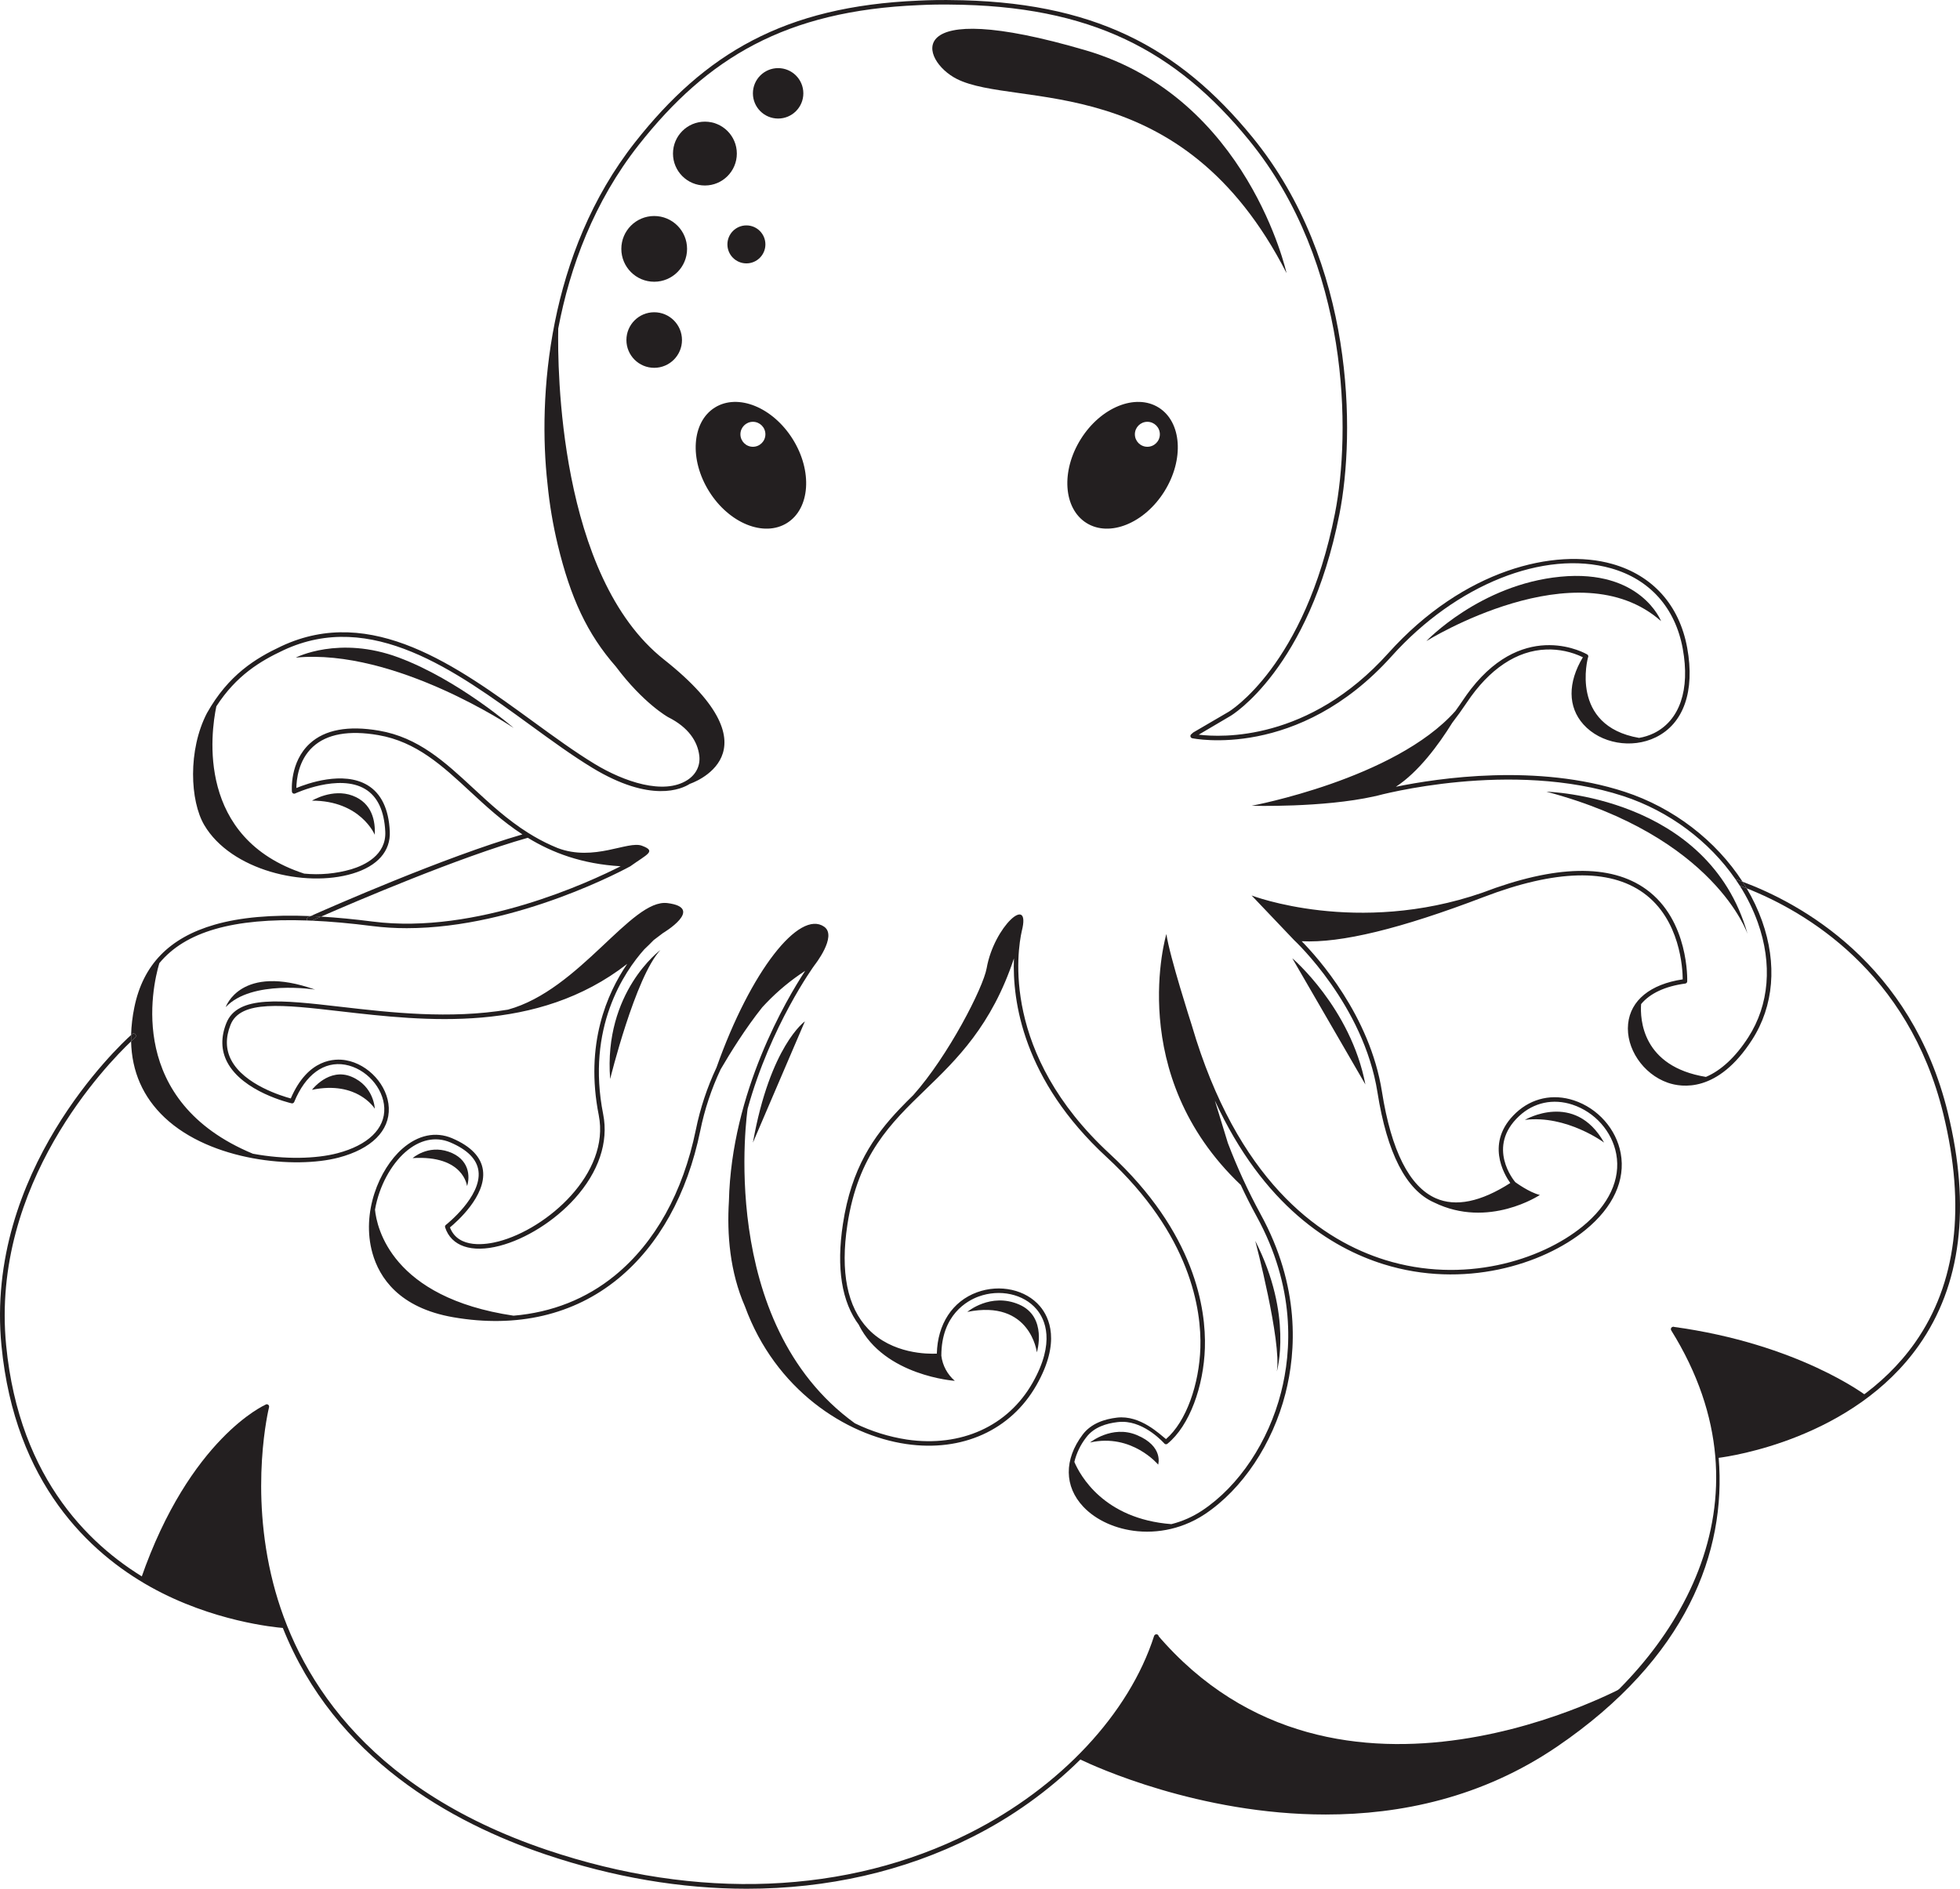
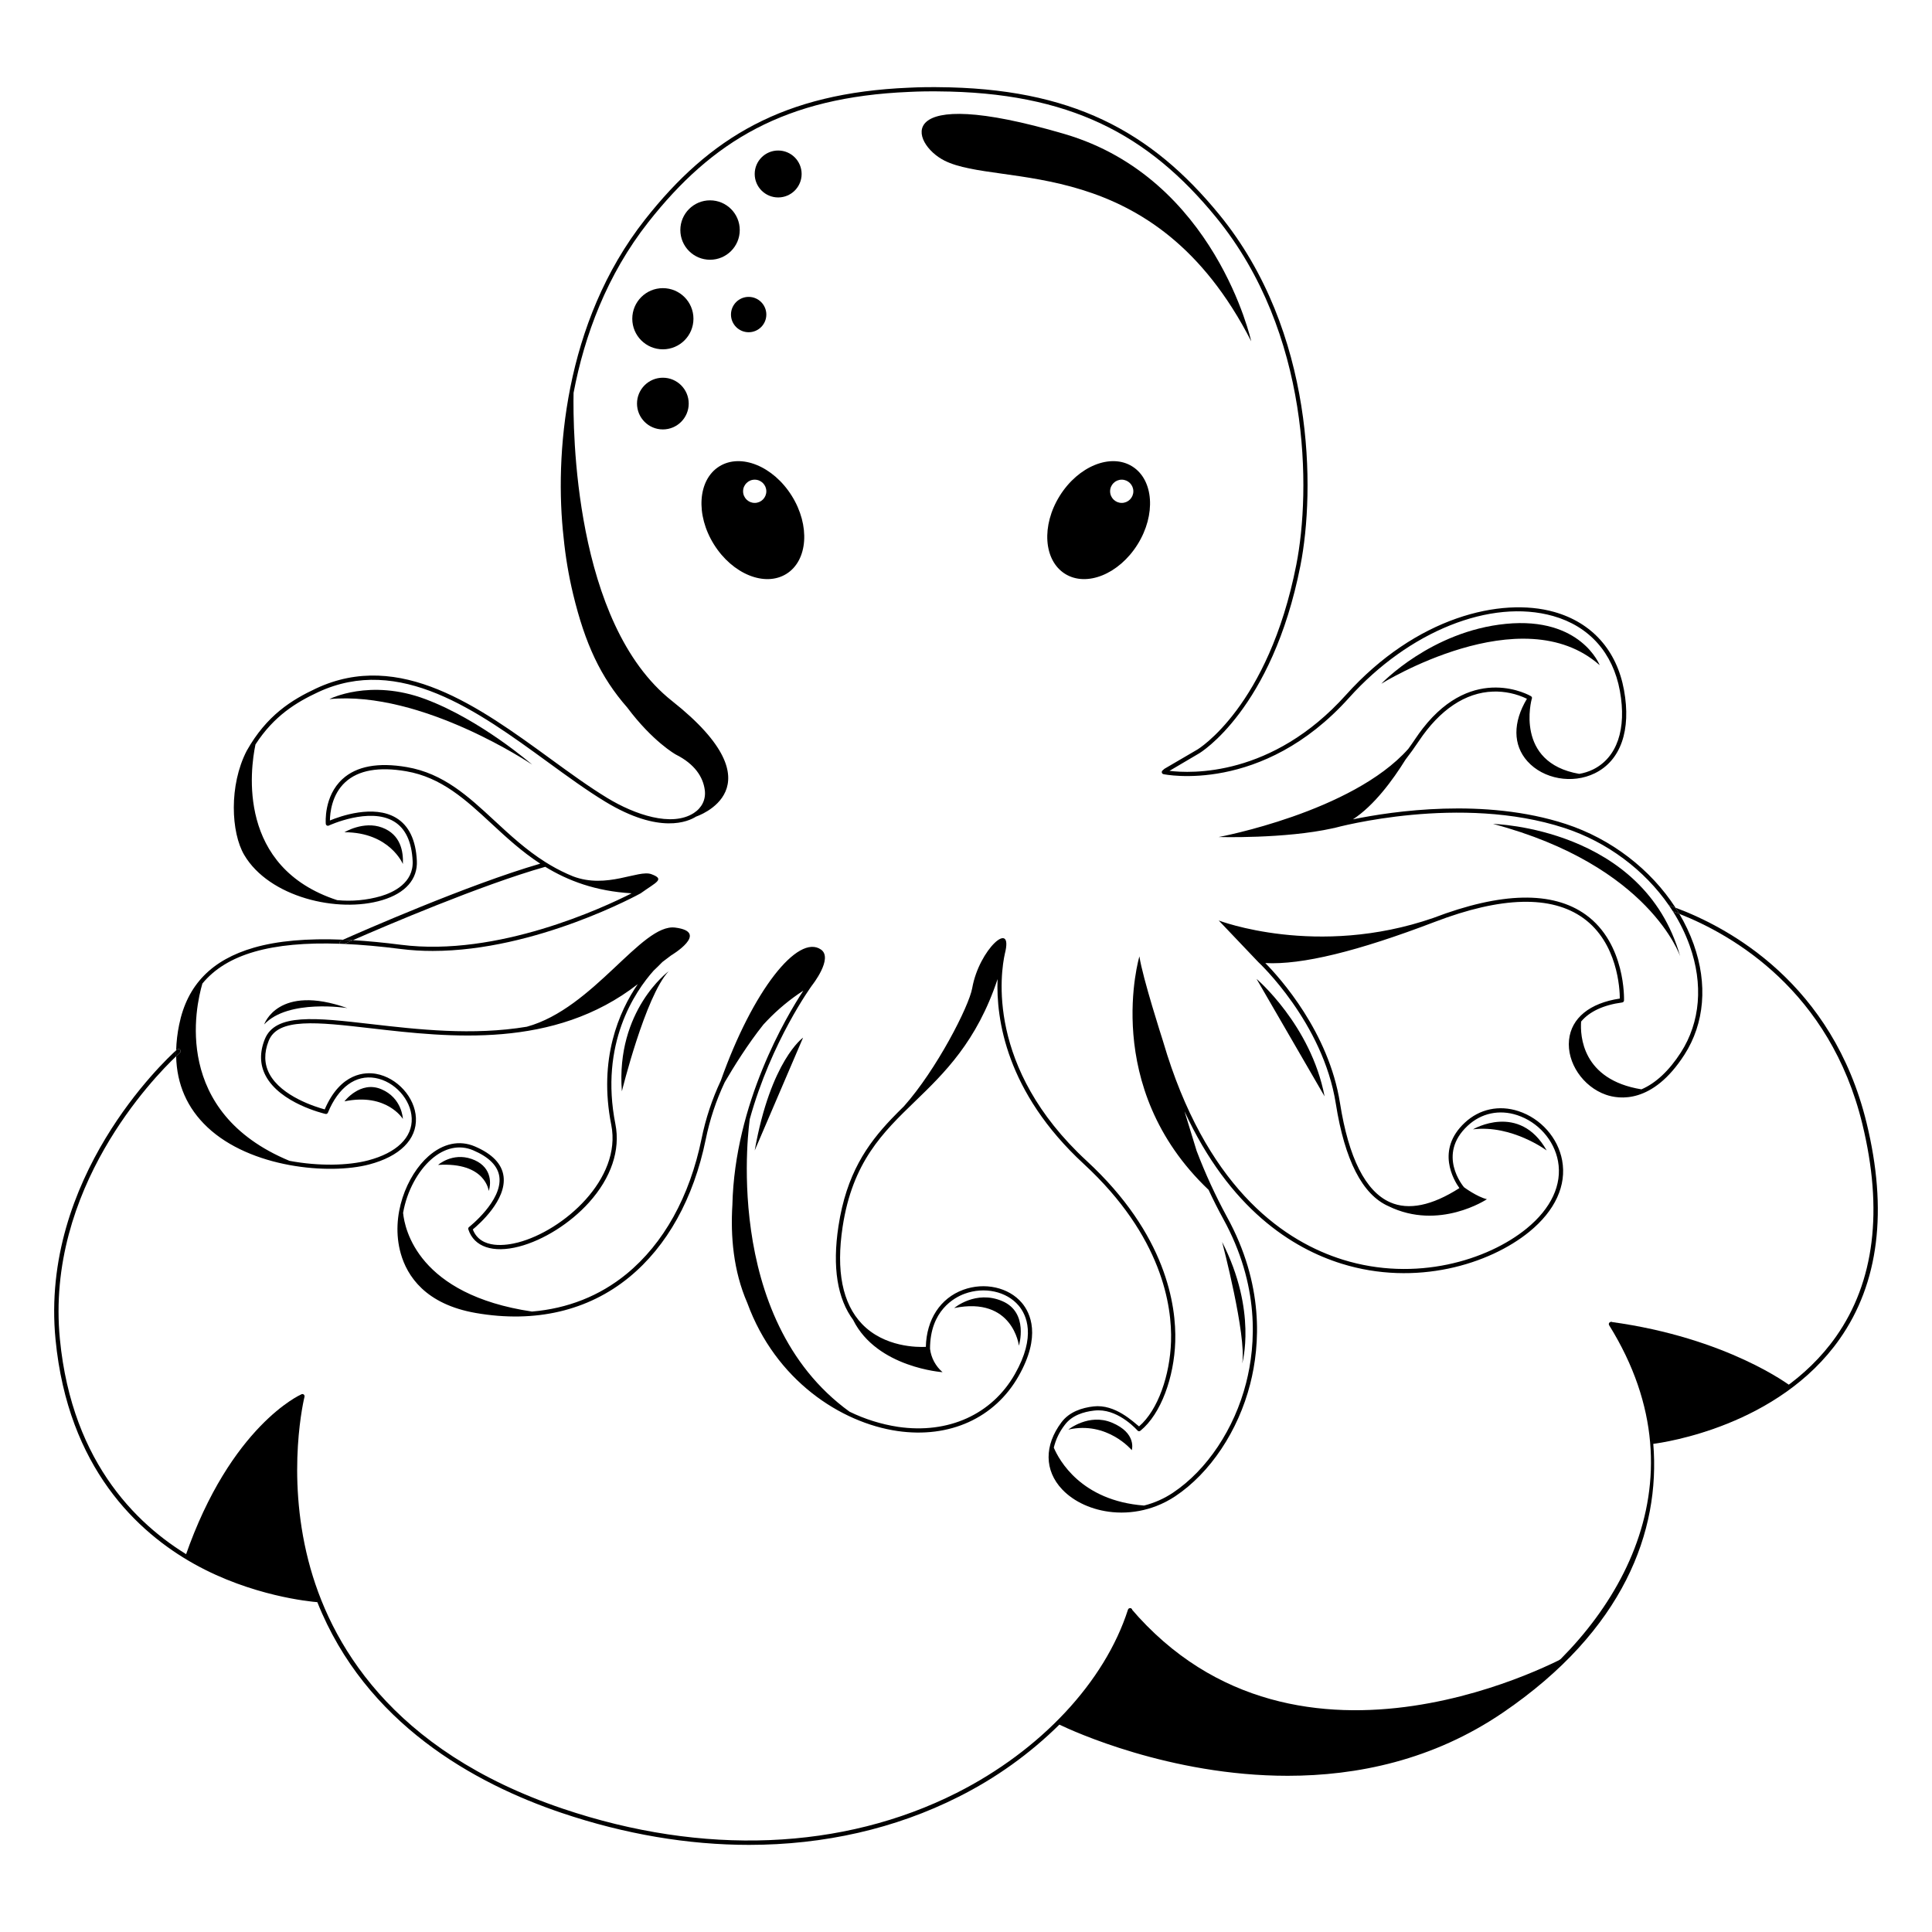
- <svg xmlns="http://www.w3.org/2000/svg" width="1801" height="1735.931" viewBox="0 0 1801 1735.931">
+ <svg xmlns="http://www.w3.org/2000/svg" width="1801" height="1801" viewBox="0 0 1801 1801">
  <defs>
    <style>
      .a {
-         fill: #231f20;
+         fill: #000;
      }
    </style>
  </defs>
-   <path class="a" d="M129.561,1483.437s66.084,40.741,130.014,42.959c0,0-35.411-107.794-15.884-202.669C243.691,1323.727,174.353,1354.287,129.561,1483.437Z" transform="translate(0 -32.535)" />
-   <line class="a" x1="1683.508" y1="1302.912" x2="1586.12" y2="1336.663" />
-   <path class="a" d="M1496.121,1580.919s-266.42,149.4-432.929-46.213c0,0-8.638,42.848-54.214,94.021-8.215,12.743-18.292,12.676-13.494,19.19,5.5,7.463,21.545,7.941,31.884,14.126,51.7,24.44,167.943,40.857,231.988,34.664C1403.2,1685.1,1496.121,1580.919,1496.121,1580.919Z" transform="translate(0 -32.535)" />
-   <path class="a" d="M1537.484,1251.98s36.591,65.791,40.7,118.632c0,0,71.214-3.335,136.711-55.286C1714.893,1315.326,1652.759,1267.676,1537.484,1251.98Z" transform="translate(0 -32.535)" />
-   <path class="a" d="M1310.617,621.76s138.714-86.478,215.709-18.33c0,0-18.492-48.013-92.484-40.849S1310.617,621.76,1310.617,621.76Z" transform="translate(0 -32.535)" />
-   <path class="a" d="M728.422,436.146c-18.321-29.3-50.372-42.294-71.588-29.027s-23.563,47.773-5.241,77.071,50.372,42.294,71.588,29.027S746.743,465.444,728.422,436.146Zm-36.592,7.019a11.478,11.478,0,1,1,11.478-11.478A11.478,11.478,0,0,1,691.83,443.165Z" transform="translate(0 -32.535)" />
-   <path class="a" d="M1064.68,407.119c-21.216-13.267-53.267-.271-71.588,29.027s-15.974,63.8,5.242,77.071,53.267.271,71.588-29.027S1085.9,420.386,1064.68,407.119Zm-10.39,36.046a11.478,11.478,0,1,1,11.478-11.478A11.478,11.478,0,0,1,1054.29,443.165Z" transform="translate(0 -32.535)" />
-   <circle class="a" cx="601.13" cy="228.739" r="30.205" />
-   <circle class="a" cx="647.726" cy="141.15" r="29.336" />
-   <circle class="a" cx="715.002" cy="85.783" r="23.172" />
-   <circle class="a" cx="685.854" cy="224.618" r="17.454" />
-   <circle class="a" cx="601.13" cy="312.523" r="25.532" />
-   <path class="a" d="M1182.171,283.541S1146.707,122.664,998.084,78.919c-172.566-50.793-152.158,9.458-118.845,26.2C933.523,132.408,1085.907,95.146,1182.171,283.541Z" transform="translate(0 -32.535)" />
-   <path class="a" d="M1421.011,760.181s148.8,3.413,184.808,130.812C1605.819,890.992,1575.876,801.348,1421.011,760.181Z" transform="translate(0 -32.535)" />
-   <path class="a" d="M1401.192,1061.805s45.823-26.955,72.778,20.89C1473.969,1082.695,1439.6,1057.088,1401.192,1061.805Z" transform="translate(0 -32.535)" />
-   <path class="a" d="M1187.424,913.235s53.721,45.613,67.2,116.022Z" transform="translate(0 -32.535)" />
-   <path class="a" d="M888.844,1238.3s21.3-18.131,47.594-6.8,16.318,43.968,16.318,43.968S946.864,1226.51,888.844,1238.3Z" transform="translate(0 -32.535)" />
-   <path class="a" d="M379.157,1096.937s13.97-12.5,33.086-5.882,19.852,22.793,16.911,31.616C429.154,1122.671,426.213,1094,379.157,1096.937Z" transform="translate(0 -32.535)" />
-   <path class="a" d="M286.67,1034.17s15.643-20.7,36.345-12.02,21.369,29.383,21.369,29.383S328.456,1025.489,286.67,1034.17Z" transform="translate(0 -32.535)" />
-   <path class="a" d="M286.67,768.4s18.846-11.493,37.235-4.6,21.038,23.752,20.479,36.011C344.383,799.815,331.417,768.4,286.67,768.4Z" transform="translate(0 -32.535)" />
-   <path class="a" d="M271.788,636.927s39.834-20.561,94.741,0,105.507,64.7,105.507,64.7S363.3,628.209,271.788,636.927Z" transform="translate(0 -32.535)" />
-   <path class="a" d="M1526.326,862.552" transform="translate(0 -32.535)" />
-   <path class="a" d="M606.836,905.71s-52.338,38.484-46.181,118.531C560.655,1024.241,583.745,930.34,606.836,905.71Z" transform="translate(0 -32.535)" />
-   <path class="a" d="M739.6,971.246s-31.939,22.372-47.764,111.449Z" transform="translate(0 -32.535)" />
-   <path class="a" d="M207.4,958.193s13.508-40.437,82.126-16.124C289.526,942.069,231.174,932.713,207.4,958.193Z" transform="translate(0 -32.535)" />
-   <path class="a" d="M1153.443,1173.025s24.373,92.656,19.816,120C1173.259,1293.023,1188.309,1241.378,1153.443,1173.025Z" transform="translate(0 -32.535)" />
-   <path class="a" d="M1001.609,1358.32s20.156-16.277,42.814-6.916c25.145,10.389,19.795,27.239,19.795,27.239S1040.034,1349.636,1001.609,1358.32Z" transform="translate(0 -32.535)" />
+   <path class="a" d="M172.8,1450.746s62.378,38.456,122.723,40.549c0,0-33.425-101.749-14.993-191.3C280.525,1299.993,215.076,1328.839,172.8,1450.746Z" />
+   <line class="a" x1="1639.597" y1="1311.055" x2="1547.67" y2="1342.913" />
+   <path class="a" d="M1462.719,1542.761s-251.479,141.022-408.65-43.622c0,0-8.154,40.445-51.174,88.748-7.754,12.028-17.267,11.965-12.737,18.114,5.189,7.044,20.336,7.5,30.1,13.334,48.8,23.069,158.524,38.566,218.978,32.72C1375.011,1641.1,1462.719,1542.761,1462.719,1542.761Z" />
+   <path class="a" d="M1501.762,1232.269s34.539,62.1,38.415,111.979c0,0,67.221-3.148,129.044-52.185C1669.221,1292.062,1610.572,1247.085,1501.762,1232.269Z" />
+   <path class="a" d="M1287.618,637.391s130.935-81.629,203.612-17.3c0,0-17.455-45.321-87.3-38.558S1287.618,637.391,1287.618,637.391Z" />
+   <path class="a" d="M738.072,462.187c-17.294-27.655-47.547-39.922-67.574-27.4s-22.241,45.094-4.947,72.749,47.547,39.922,67.573,27.4S755.366,489.842,738.072,462.187Zm-34.54,6.625a10.834,10.834,0,1,1,10.834-10.834A10.834,10.834,0,0,1,703.533,468.813Z" />
+   <path class="a" d="M1055.473,434.788c-20.026-12.523-50.28-.256-67.574,27.4s-15.078,60.226,4.948,72.749,50.28.256,67.573-27.4S1075.5,447.311,1055.473,434.788Zm-9.807,34.025a10.834,10.834,0,1,1,10.834-10.834A10.834,10.834,0,0,1,1045.666,468.813Z" />
+   <circle class="a" cx="617.918" cy="297.121" r="28.511" />
+   <circle class="a" cx="661.901" cy="214.445" r="27.691" />
+   <circle class="a" cx="725.405" cy="162.183" r="21.872" />
+   <circle class="a" cx="697.892" cy="293.232" r="16.475" />
+   <circle class="a" cx="617.918" cy="376.207" r="24.1" />
+   <path class="a" d="M1166.375,318.14S1132.9,166.285,992.612,124.993c-162.888-47.944-143.625,8.928-112.18,24.734C931.671,175.482,1075.51,140.31,1166.375,318.14Z" />
+   <path class="a" d="M1391.821,768.05s140.46,3.222,174.444,123.476C1566.265,891.525,1538,806.908,1391.821,768.05Z" />
+   <path class="a" d="M1373.113,1052.759s43.253-25.443,68.7,19.718C1441.809,1072.477,1409.369,1048.307,1373.113,1052.759Z" />
+   <path class="a" d="M1171.333,912.521s50.708,43.055,63.435,109.515Z" />
+   <path class="a" d="M889.5,1219.352s20.109-17.114,44.925-6.418,15.4,41.5,15.4,41.5S944.264,1208.228,889.5,1219.352Z" />
+   <path class="a" d="M408.394,1085.921s13.186-11.8,31.231-5.552,18.738,21.514,15.962,29.843C455.587,1110.211,452.811,1083.145,408.394,1085.921Z" />
+   <path class="a" d="M321.093,1026.674s14.766-19.54,34.306-11.346,20.171,27.735,20.171,27.735S360.536,1018.479,321.093,1026.674Z" />
+   <path class="a" d="M321.093,775.809s17.789-10.848,35.146-4.339,19.858,22.42,19.331,33.991C375.57,805.461,363.331,775.809,321.093,775.809Z" />
+   <path class="a" d="M307.046,651.708s37.6-19.408,89.427,0,99.59,61.073,99.59,61.073S393.425,643.479,307.046,651.708Z" />
+   <path class="a" d="M623.3,905.418s-49.4,36.326-43.591,111.883C579.713,1017.3,601.509,928.666,623.3,905.418Z" />
+   <path class="a" d="M748.619,967.278s-30.148,21.117-45.086,105.2Z" />
+   <path class="a" d="M246.269,954.957s12.75-38.17,77.52-15.22C323.79,939.738,268.709,930.907,246.269,954.957Z" />
+   <path class="a" d="M1139.258,1157.742s23.006,87.46,18.705,113.268C1157.963,1271.01,1172.169,1222.262,1139.258,1157.742Z" />
+   <path class="a" d="M995.939,1332.646s19.026-15.365,40.413-6.528c23.735,9.807,18.685,25.711,18.685,25.711S1032.209,1324.449,995.939,1332.646Z" />
  <g>
-     <path class="a" d="M633.9,752.947s.394-.264,1.026-.757C634.575,752.436,634.265,752.711,633.9,752.947Z" transform="translate(0 -32.535)" />
-     <path class="a" d="M1789.848,1055.286C1756.3,917.807,1654.193,862.714,1601.22,842.936c1.292,2,2.554,4.015,3.763,6.055,53.344,21.052,148.654,76.12,180.676,207.318,20.833,85.367,12.1,156.083-25.953,210.188-59.044,83.955-169.361,100.156-180.826,101.623-4.244-42.556-19.029-82.095-39.564-115.129a2.157,2.157,0,0,0-3.666,2.275c98.587,158.6,3.839,303.263-107.255,378.957-182.129,124.084-405.809,24.826-432.426,12.235,32.332-33.01,56.252-70.473,68.622-109.04a2.159,2.159,0,1,0-4.113-1.315c-22.907,71.425-86.173,139.1-169.229,181.019-112.464,56.761-250.5,62.323-388.674,15.68C331.927,1675.2,271.6,1567.7,251.038,1487.658c-22.311-86.835-3.993-161.058-3.805-161.8a2.156,2.156,0,0,0-4.18-1.062c-.192.75-18.764,75.883,3.759,163.759a330.456,330.456,0,0,0,11.379,35.72c-12.276-1.179-65.557-7.79-117.925-37.069-54.7-30.58-122.455-93.257-134.616-218.185C-8.837,1120.194,98.83,1010.153,120.457,989.659q-.067-2.916.007-5.9c-11.4,10.331-134.667,125.845-119.108,285.68C13.7,1396.31,82.649,1459.981,138.31,1491.058c56.839,31.736,114.726,37.158,121.584,37.7,47.685,119.718,155.192,179.065,241.3,208.135,62.452,21.082,124.872,31.574,184.982,31.574,73.957,0,144.407-15.891,207.017-47.49a391.924,391.924,0,0,0,99.539-71.283c12.465,6.017,108.856,50.546,225.447,50.546,68.231,0,143.4-15.271,212.644-62.449,119.181-81.2,155.552-179.175,148.435-265.369,11.108-1.409,123.649-17.689,183.959-103.412C1802.035,1213.836,1811,1141.931,1789.848,1055.286Z" transform="translate(0 -32.535)" />
-     <path class="a" d="M124.362,983.167a2.159,2.159,0,0,1-.169,3.047c-.118.106-1.451,1.28-3.736,3.445.638,27.767,10.932,51.222,30.8,69.972,42.667,40.268,120.25,47.274,159.857,36.853,30.2-7.95,47.022-24.657,46.14-45.837-.85-20.392-18.533-39.97-39.423-43.645-10.013-1.762-34.768-1.778-50.647,35.108-8.079-2.167-42.858-12.656-54.715-35.286-5.1-9.744-5.318-20.644-.636-32.4,9.156-22.99,47.761-18.536,101.187-12.374,77.359,8.924,180.5,20.812,263.328-43.626-18.472,26.952-39.1,73.8-26.163,139.058,10.6,53.487-47.5,104.47-92.161,116.074-10.979,2.852-36.934,7.171-44.577-12.91,6.152-5.06,33.4-28.933,30.345-52.426-1.591-12.258-11.137-22.2-28.371-29.547-15.105-6.448-31.359-3-45.772,9.677-21.172,18.631-37.958,58.647-27.367,96.109,6.232,22.04,24.195,50.129,74.387,58.774,58.378,10.061,110.633-2.157,151.138-35.321,37.525-30.724,63.679-77.762,75.631-136.033a248.156,248.156,0,0,1,18.76-56.554c9.057-15.544,22.919-37.813,38.232-57.006,1.237-1.346,2.463-2.656,3.662-3.9a200.946,200.946,0,0,1,35.762-29.582c-16.747,25.5-67.735,111.181-70.069,211.681-1.885,30.376.828,64.947,14.74,96.752,27.82,76.247,92.185,118.3,148.31,126.475,51.368,7.474,96.087-12.791,119.616-54.25,22.511-39.665,11.658-62.36,3.185-72.356-12.983-15.316-36.788-20.606-57.894-12.867-22.58,8.28-36.271,29.271-36.895,56.366-8.056.4-40.942.5-63.083-22.646-19.294-20.171-25.722-52.445-19.106-95.919,9.765-64.175,39.761-93.181,71.517-123.889,28.816-27.869,61.044-59.031,81.507-120.763-1.545,39.031,8.278,111.62,85.15,182.579,77.524,71.56,87.26,140.552,86.162,175.311-1.045,33.116-12.824,67.777-31.6,83.878-5.466-4.181-23.449-22.218-44.951-19.742-11.4,1.326-23.836,5.286-31.621,15.626-17.221,22.876-16.988,47.666.625,66.313,11.722,12.407,29.88,20.6,49.817,22.487q4.4.414,8.8.414a95.6,95.6,0,0,0,34.388-6.436l.013,0h-.008a96.135,96.135,0,0,0,18.728-9.705c34.469-23,62.127-64.451,73.987-110.889,9.807-38.393,13.774-98.209-23.031-165.125a536.726,536.726,0,0,1-29.889-65.059l-11.974-39.077c44.551,96.691,106.779,135.448,155.162,150.506,73.354,22.825,145.964.614,185.363-31.533,25.482-20.785,37-45.823,32.429-70.5-4.118-22.265-21.015-41.339-43.044-48.6-19.218-6.327-38.593-2.167-53.148,11.425-28.857,26.949-10.77,56.869-5.279,64.549-27.138,17.381-50.167,22.092-68.456,14-24.251-10.727-40.893-43.677-49.46-97.944-11.065-70.072-59.185-123.5-73.746-138.293,36.06,1.89,90.946-11.477,167.363-40.672,65.8-25.141,115.148-26.393,146.654-3.725,34.006,24.468,36.044,70.034,36.09,79.443-29.707,4.43-47.956,19.267-50.169,40.885-2.295,22.392,13.692,46.151,36.4,54.093,12.816,4.484,46.023,9.6,77.573-39.535,19.9-30.981,23.131-69.739,9.1-109.129a172.152,172.152,0,0,0-14.131-29.972q-3.287-1.3-6.356-2.428a169.647,169.647,0,0,1,16.571,33.795c13.587,38.149,10.5,75.614-8.684,105.488-11.711,18.235-25.089,30.575-38.972,36.462-58.737-9.561-60.545-53.038-59.564-66.927,8.073-9.771,21.979-16.39,40.565-18.865a2.074,2.074,0,0,0,1.8-1.973c.024-.557,1.9-56.12-37.771-84.691-32.707-23.554-83.372-22.483-150.591,3.2-115.068,39.8-211.9,2.506-211.9,2.506l39.085,41.074c.639.587,63.886,59.574,76.572,139.918,8.805,55.749,26.262,89.761,51.885,101.093,50.12,24.671,97.328-6.827,97.328-6.827-9.861-2.348-22.6-11.8-22.6-11.8-1.112-1.3-26.871-32.3,3.526-60.693,13.411-12.526,31.265-16.363,49.014-10.513,20.606,6.789,36.409,24.611,40.257,45.407,4.278,23.117-6.719,46.746-30.97,66.527-38.539,31.446-109.606,53.159-181.5,30.783-55.66-17.32-130.005-66.63-173.483-202.3l-4.463-14.567s-19.878-61.659-22.977-82.669c0,0-38.606,129.031,68.287,230.543l-.028-.09q7.018,15.072,14.488,28.685c36.149,65.726,32.269,124.427,22.646,162.095-11.614,45.469-38.628,86.016-72.266,108.459a91.415,91.415,0,0,1-28.531,12.667c-62.326-4.76-84.037-45.148-89.142-57.184a59.253,59.253,0,0,1,10.937-22.594c7.068-9.39,18.543-12.8,28.761-13.994a38.954,38.954,0,0,1,4.516-.26c21.185,0,38.465,19.966,38.678,20.145a2.077,2.077,0,0,0,2.638.014c20.441-16.607,33.3-52.989,34.41-88.037,1.117-35.465-8.762-105.815-87.5-178.493-99.813-92.139-84.787-186.633-80.76-204.638,8.88-34.912-25.489-4.3-32.252,34.037-3.176,18-35.282,80.632-67.446,116.709-4.189,4.1-8.321,8.232-12.351,12.472l-.007.006,0,0c-24.024,25.273-44.466,54.5-52.29,105.914-6.172,40.563-1.148,71.777,14.851,93.027l-.254-.253c23.52,47.041,88.207,51.416,88.207,51.416a36.342,36.342,0,0,1-12.369-23.057c0-37.786,23.91-50.635,34.192-54.4,19.5-7.157,41.414-2.36,53.29,11.652,7.771,9.171,17.635,30.148-3.629,67.617-22.649,39.908-65.783,59.418-115.4,52.188a166.459,166.459,0,0,1-47.937-14.982c-128.041-92.6-98.565-288.666-98.5-289.106,21.249-76.625,60.83-131.084,61.468-131.947,0,0,21.215-26.681,8.844-35.329-22.71-15.875-67.416,40.378-98.924,129.4a252.282,252.282,0,0,0-19.021,57.375c-11.758,57.321-37.413,103.537-74.193,133.652-26.463,21.666-58.129,34.116-93.3,37.064-112.279-16.673-125.689-81.1-127.281-97.442,3.823-21.961,14.948-41.541,27.8-52.849,13.143-11.565,27.845-14.748,41.4-8.976,15.78,6.73,24.486,15.562,25.879,26.256,3.062,23.545-29.617,49.3-29.949,49.558a2.08,2.08,0,0,0-.7,2.278c5.6,17.327,24.308,23.683,50.049,16.991,24.077-6.254,50.544-22.914,69.071-43.483,21.918-24.33,31.2-51.825,26.122-77.419C538.5,977.144,573.62,925.689,592.058,905.026c2.906-2.709,5.772-5.554,8.614-8.481l8.51-6.437s38.976-23.157,4.094-27.557c-33.152-4.182-80.5,79.842-146.5,97.925-53.669,8.908-107.945,2.669-153.28-2.559-55.263-6.373-95.191-10.978-105.524,14.967-5.153,12.937-4.877,25.009.82,35.876,14.282,27.241,57.324,37.41,59.149,37.83a2.076,2.076,0,0,0,2.388-1.234c10.346-25.179,27.391-37.649,46.783-34.261,19.072,3.355,35.217,21.174,35.99,39.724.793,19.056-14.9,34.234-43.046,41.643-19.517,5.136-48.473,5.939-77.713.438-115.931-48.125-92.736-152.072-85.965-175.081,23.837-29,67.989-41.684,135.971-39.279a2.023,2.023,0,0,1-.155-.243,2.155,2.155,0,0,1,1.085-2.851c.336-.151,1.057-.473,2.117-.945-35.666-1.454-64.743,1.15-88.027,7.843-41.831,12.027-66.022,36.953-73.96,76.209a145.8,145.8,0,0,0-2.946,25.209c.5-.449.8-.718.851-.765A2.153,2.153,0,0,1,124.362,983.167Z" transform="translate(0 -32.535)" />
-     <path class="a" d="M120.457,989.659c2.285-2.166,3.618-3.339,3.736-3.445A2.157,2.157,0,1,0,121.315,983c-.052.047-.356.316-.851.765Q120.389,986.743,120.457,989.659Z" transform="translate(0 -32.535)" />
-     <path class="a" d="M1598.627,846.564q3.064,1.129,6.356,2.428c-1.209-2.041-2.471-4.056-3.763-6.055q-3.428-1.28-6.573-2.367C1596.012,842.547,1597.346,844.542,1598.627,846.564Z" transform="translate(0 -32.535)" />
-     <path class="a" d="M1492.822,760.242c-80.178-26.178-171.043-12.636-210.187-4.585,20.834-13.563,39.278-38.626,51.854-58.874,4.478-5.8,8.9-11.91,13.217-18.38,20.728-31.091,46.059-48,73.254-48.912a71.571,71.571,0,0,1,33.514,7.113c-14.014,23.3-13.876,45.7.476,61.708,15.79,17.608,44.392,22.707,66.535,11.862,25.566-12.526,36.084-42.469,28.859-82.151-7.144-39.213-31.614-66.62-68.906-77.172-52.429-14.838-136.388,4.752-205.729,81.969-73.013,81.3-153.49,77.521-174.247,74.947l29.049-17.124c.928-.426,72.252-43.383,100.265-185.573,14.656-74.4,14.3-231.095-79.989-346.48-67.68-82.817-146.524-125.211-278.044-126l-2.09-.03c-.536-.011-1.071-.022-1.618-.022l-1.553.022c-4.986-.015-10.011.058-14.925.208l-2.13.073c-2.112.076-4.221.165-6.314.269C720.47,38.282,647.53,82.053,583.6,163.2c-80.408,102.072-89.475,234.558-80.514,314.048a411.605,411.605,0,0,0,9.416,56.022c11.8,48.9,27.063,81.885,53.413,111.923,25.125,33.577,47.644,46.315,48.112,46.519,18.537,9.317,26.929,22.128,28.533,35.31,1.1,9.068-2.876,17.241-10.916,22.429-21.762,14.043-58.32,1.553-85.274-14.819-18.152-11.026-36.869-24.654-56.687-39.083C420.218,644.971,341.477,587.639,258.7,626.383c-23.92,11.193-48.774,26.394-68.552,61.579-17.662,34.129-15.516,80.774-2.431,102.927,24.531,41.526,92.157,57.778,136.247,44.566,22.946-6.876,35.094-20.682,34.207-38.873-1-20.559-7.881-34.818-20.444-42.38-22.339-13.453-55.439-1.548-65.405,2.58.077-7.115,1.676-25.478,15.227-37.88,12.864-11.778,33.081-15.393,60.085-10.731,34.926,6.021,58.87,28.2,84.219,51.685,14.472,13.406,29.768,27.57,48.185,39.57C408.9,820.039,302.419,866.931,285.4,874.5q4.736.193,9.626.482c30.9-13.511,126.65-54.547,189.954-72.446,22.491,13.739,49.643,24.087,85.31,26.167-27.393,13.918-132.452,63.07-227.794,50.833q-25.4-3.255-47.47-4.554c-3.953,1.729-6.834,3-8.459,3.723q25.5,1.118,55.4,4.955a250.376,250.376,0,0,0,31.854,1.963C475.936,885.618,578,829.386,579.13,828.758c15.79-11.316,24.242-13.852,10.718-18.924-12.9-4.836-43.97,14.894-77.552,2.087a170.113,170.113,0,0,1-21.96-10.869q-2.593-1.519-5.107-3.1c-19.075-12.008-34.942-26.677-50.556-41.142-25.814-23.913-50.2-46.5-86.338-52.732-28.359-4.888-49.769-.921-63.629,11.789-18.535,17-16.558,43.13-16.466,44.234a2.078,2.078,0,0,0,2.953,1.707c.4-.188,40.26-18.569,64.385-4.041,11.3,6.8,17.5,19.932,18.436,39.022,1.059,21.717-19.123,31.055-31.249,34.688a115.5,115.5,0,0,1-43.274,3.986c-99.122-32.334-85.847-129.067-80.694-153.747,18.284-28.31,40.345-41.589,61.66-51.565,80.555-37.7,158.243,18.862,226.782,68.765,19.889,14.481,38.674,28.16,56.976,39.276,53.791,32.675,82.246,19.558,89.683,14.759.366-.236.675-.511,1.026-.757-.633.493-1.026.757-1.026.757s85.4-27.915-23.769-114.237C513.1,561.99,512.25,369.93,512.948,334.477c10.745-56.722,32.961-116.708,73.918-168.7C650.011,85.621,721.91,42.382,844.3,37.259q3.138-.158,6.262-.268l2.115-.073c4.872-.152,9.855-.227,14.8-.206l1.553-.022c.518,0,1.027.011,1.537.02l2.126.031c130.242.783,208.013,42.663,274.87,124.476,93.314,114.189,93.646,269.36,79.129,343.046-27.574,139.987-97.009,182.181-98.032,182.655l-31.95,18.673a2,2,0,0,0-.392.271l-1.772,1.571a2.079,2.079,0,0,0,.917,3.595c.963.212,97.416,20.245,183.334-75.435,59-65.707,139.981-98.164,201.507-80.746,35.684,10.1,59.1,36.348,65.945,73.917,6.871,37.718-2.825,66.028-26.6,77.674a50.167,50.167,0,0,1-13.543,4.3c-64.3-11.156-46.955-73.811-46.955-73.811a2.079,2.079,0,0,0-.676-2.889c-.583-.352-56.314-33.052-106.8,31.737v0l0,0q-3.738,4.8-7.431,10.322c-2.286,3.43-4.612,6.727-6.952,9.965-55.562,62.551-187.208,87.049-187.208,87.049s65.3,1.93,112.755-8.656c.2-.044.391-.115.588-.161a2.192,2.192,0,0,0,.739-.1c3.626-1,124.5-33.594,227.366-.005,42.283,13.808,79.1,41.583,103.113,76.376q3.139,1.088,6.573,2.367C1576.827,805.2,1537.856,774.947,1492.822,760.242Z" transform="translate(0 -32.535)" />
-     <path class="a" d="M282.2,878.3a2.023,2.023,0,0,0,.155.243q2.093.074,4.214.166c1.625-.721,4.505-1.994,8.459-3.723q-4.892-.289-9.626-.482c-1.06.471-1.781.794-2.117.945A2.155,2.155,0,0,0,282.2,878.3Z" transform="translate(0 -32.535)" />
+     <path class="a" d="M648.851,761.221s.372-.249.969-.715C649.488,760.739,649.2,761,648.851,761.221Z" />
+     <path class="a" d="M1739.973,1046.605c-31.671-129.769-128.047-181.772-178.05-200.441,1.22,1.887,2.411,3.79,3.552,5.716,50.353,19.872,140.318,71.851,170.544,195.691,19.665,80.579,11.424,147.33-24.5,198.4-55.732,79.247-159.863,94.539-170.685,95.924a255.187,255.187,0,0,0-37.345-108.672,2.036,2.036,0,0,0-3.46,2.148c93.059,149.707,3.623,286.256-101.241,357.705-171.915,117.125-383.052,23.434-408.176,11.549,30.519-31.159,53.1-66.521,64.774-102.925a2.038,2.038,0,0,0-3.882-1.241c-21.622,67.419-81.341,131.295-159.738,170.868-106.157,53.578-236.452,58.828-366.877,14.8-161.079-54.377-218.025-155.848-237.432-231.4C266.4,1372.764,283.691,1302.7,283.868,1302a2.036,2.036,0,0,0-3.946-1c-.181.708-17.712,71.628,3.548,154.576a311.924,311.924,0,0,0,10.741,33.717c-11.588-1.113-61.88-7.353-111.311-34.99-51.631-28.865-115.588-88.027-127.067-205.95C42.159,1107.873,143.788,1004,164.2,984.659q-.063-2.753.006-5.565c-10.757,9.752-127.114,118.787-112.429,269.659,11.656,119.752,76.735,179.853,129.274,209.187,53.651,29.956,108.292,35.074,114.765,35.584,45.011,113,146.489,169.023,227.767,196.462,58.949,19.9,117.869,29.8,174.608,29.8,69.81,0,136.309-15,195.407-44.827a369.945,369.945,0,0,0,93.957-67.285c11.766,5.679,102.752,47.712,212.8,47.712,64.4,0,135.36-14.415,200.719-58.947,112.5-76.644,146.829-169.127,140.111-250.487,10.485-1.33,116.715-16.7,173.642-97.612C1751.477,1196.265,1759.937,1128.392,1739.973,1046.605Z" />
+     <path class="a" d="M167.887,978.531a2.038,2.038,0,0,1-.159,2.876c-.112.1-1.369,1.208-3.526,3.252.6,26.21,10.319,48.35,29.074,66.048,40.274,38.01,113.507,44.623,150.892,34.786,28.511-7.5,44.385-23.274,43.553-43.266-.8-19.249-17.494-37.729-37.212-41.2-9.452-1.663-32.818-1.678-47.806,33.139-7.626-2.046-40.454-11.946-51.647-33.307-4.818-9.2-5.02-19.486-.6-30.585,8.642-21.7,45.082-17.5,95.512-11.681,73.02,8.424,170.379,19.645,248.561-41.18-17.436,25.44-36.908,69.659-24.7,131.26,10.009,50.487-44.837,98.612-86.993,109.564-10.364,2.692-34.863,6.769-42.077-12.186,5.807-4.776,31.523-27.31,28.643-49.486-1.5-11.571-10.512-20.955-26.78-27.89-14.258-6.087-29.6-2.835-43.205,9.134-19.984,17.586-35.83,55.358-25.832,90.719,5.883,20.8,22.838,47.317,70.215,55.478,55.1,9.5,104.429-2.036,142.662-33.34,35.421-29,60.108-73.4,71.39-128.4a234.239,234.239,0,0,1,17.708-53.382c8.549-14.673,21.633-35.692,36.088-53.809,1.168-1.271,2.325-2.507,3.457-3.678a189.677,189.677,0,0,1,33.757-27.923c-15.808,24.072-63.936,104.946-66.14,199.81-1.779,28.672.782,61.3,13.913,91.326,26.26,71.971,87.015,111.662,139.993,119.382,48.487,7.055,90.7-12.074,112.908-51.207,21.249-37.44,11-58.863,3.006-68.3-12.255-14.457-34.725-19.451-54.647-12.145-21.314,7.816-34.237,27.629-34.826,53.2-7.6.381-38.646.473-59.546-21.376-18.212-19.039-24.279-49.5-18.034-90.54,9.217-60.576,37.531-87.955,67.506-116.941,27.2-26.306,57.621-55.721,76.936-113.991-1.458,36.842,7.813,105.36,80.374,172.34,73.176,67.547,82.367,132.67,81.33,165.479-.986,31.259-12.1,63.976-29.826,79.174-5.16-3.946-22.134-20.972-42.43-18.635-10.761,1.252-22.5,4.99-29.847,14.749-16.255,21.594-16.036,44.993.59,62.594,11.065,11.711,28.2,19.448,47.024,21.226q4.153.391,8.306.391a90.241,90.241,0,0,0,32.46-6.075l.013,0h-.007a90.743,90.743,0,0,0,17.677-9.161c32.536-21.708,58.643-60.837,69.838-104.67,9.257-36.24,13-92.7-21.739-155.865a506.627,506.627,0,0,1-28.212-61.41l-11.3-36.886c42.053,91.269,100.791,127.852,146.461,142.066,69.24,21.545,137.778.58,174.968-29.765,24.053-19.619,34.921-43.254,30.61-66.551-3.887-21.016-19.836-39.021-40.63-45.872-18.14-5.972-36.429-2.046-50.168,10.784-27.239,25.438-10.166,53.68-4.983,60.929-25.617,16.406-47.353,20.853-64.617,13.218-22.891-10.125-38.6-41.228-46.686-92.451-10.444-66.142-55.866-116.573-69.611-130.537,34.038,1.784,85.846-10.834,157.977-38.392,62.114-23.732,108.691-24.913,138.43-3.516,32.1,23.1,34.022,66.106,34.066,74.988-28.041,4.181-45.267,18.186-47.356,38.592-2.166,21.136,12.924,43.563,34.355,51.059,12.1,4.232,43.442,9.06,73.222-37.318,18.781-29.244,21.834-65.828,8.592-103.009a162.5,162.5,0,0,0-13.338-28.291q-3.1-1.225-6-2.292a160.133,160.133,0,0,1,15.642,31.9c12.825,36.01,9.913,71.373-8.2,99.572-11.054,17.212-23.682,28.86-36.786,34.417-55.443-9.025-57.15-50.063-56.224-63.174,7.62-9.223,20.747-15.471,38.29-17.807a1.957,1.957,0,0,0,1.7-1.862c.023-.526,1.8-52.972-35.652-79.941-30.873-22.233-78.7-21.222-142.146,3.017-108.615,37.565-200.015,2.366-200.015,2.366l36.893,38.77c.6.554,60.3,56.233,72.277,132.071,8.312,52.623,24.789,84.727,48.975,95.424,47.31,23.287,91.87-6.444,91.87-6.444-9.308-2.216-21.332-11.135-21.332-11.135-1.05-1.231-25.364-30.493,3.328-57.289,12.659-11.824,29.512-15.446,46.265-9.923,19.451,6.409,34.367,23.231,38,42.86,4.038,21.821-6.342,44.125-29.233,62.8-36.377,29.683-103.459,50.178-171.323,29.057-52.538-16.349-122.715-62.893-163.754-190.954l-4.213-13.75s-18.763-58.2-21.688-78.033c0,0-36.441,121.795,64.458,217.614l-.026-.085q6.624,14.226,13.675,27.077c34.122,62.04,30.459,117.449,21.376,153-10.963,42.919-36.462,81.192-68.214,102.377a86.288,86.288,0,0,1-26.931,11.957c-58.831-4.493-79.324-42.616-84.143-53.977a55.93,55.93,0,0,1,10.324-21.327c6.672-8.863,17.5-12.083,27.148-13.209a36.769,36.769,0,0,1,4.263-.245c20,0,36.307,18.846,36.509,19.015a1.96,1.96,0,0,0,2.49.013c19.295-15.675,31.435-50.017,32.48-83.1,1.055-33.476-8.271-99.881-82.592-168.483-94.216-86.972-80.032-176.166-76.231-193.162,8.382-32.954-24.06-4.059-30.443,32.128-3,16.993-33.3,76.11-63.664,110.164-3.954,3.873-7.854,7.771-11.658,11.772l-.006.006,0,0c-22.677,23.856-41.972,51.441-49.358,99.974-5.826,38.288-1.084,67.752,14.018,87.81l-.24-.238c22.2,44.4,83.26,48.533,83.26,48.533a34.3,34.3,0,0,1-11.676-21.764c0-35.667,22.569-47.8,32.274-51.353,18.4-6.756,39.091-2.227,50.3,11,7.336,8.656,16.646,28.457-3.425,63.825-21.379,37.67-62.094,56.086-108.93,49.261a157.124,157.124,0,0,1-45.249-14.142c-120.861-87.41-93.037-272.478-92.975-272.893,20.058-72.328,57.419-123.733,58.021-124.548,0,0,20.025-25.185,8.348-33.348-21.436-14.985-63.635,38.114-93.377,122.143a238.134,238.134,0,0,0-17.954,54.158c-11.1,54.107-35.315,97.731-70.032,126.157-24.979,20.451-54.869,32.2-88.064,34.986-105.982-15.738-118.64-76.55-120.143-91.977,3.608-20.729,14.11-39.211,26.241-49.886,12.406-10.917,26.283-13.921,39.075-8.472,14.9,6.352,23.113,14.689,24.428,24.784,2.89,22.225-27.956,46.536-28.269,46.778a1.963,1.963,0,0,0-.661,2.151c5.287,16.355,22.945,22.355,47.242,16.038,22.726-5.9,47.709-21.629,65.2-41.044,20.689-22.965,29.447-48.919,24.657-73.077-14.882-75.069,18.269-123.638,35.674-143.142,2.743-2.557,5.448-5.243,8.131-8.006l8.033-6.076s36.79-21.858,3.864-26.011C598.09,860.733,553.4,940.044,491.1,957.113c-50.66,8.408-101.892,2.519-144.684-2.415-52.164-6.015-89.853-10.363-99.607,14.128-4.864,12.212-4.6,23.606.774,33.864,13.481,25.714,54.109,35.312,55.832,35.708a1.96,1.96,0,0,0,2.254-1.165c9.766-23.767,25.855-35.537,44.159-32.339,18,3.167,33.242,19.987,33.972,37.5.748,17.987-14.061,32.314-40.632,39.307-18.422,4.848-45.754,5.606-73.355.413-109.43-45.426-87.535-143.543-81.144-165.263,22.5-27.376,64.176-39.346,128.346-37.076a1.91,1.91,0,0,1-.147-.23,2.034,2.034,0,0,1,1.024-2.691c.317-.142,1-.447,2-.892-33.666-1.373-61.113,1.085-83.091,7.4-39.485,11.352-62.32,34.881-69.813,71.935a137.62,137.62,0,0,0-2.78,23.8c.467-.424.754-.678.8-.722A2.033,2.033,0,0,1,167.887,978.531Z" />
+     <path class="a" d="M164.2,984.659c2.157-2.044,3.415-3.152,3.526-3.252a2.036,2.036,0,1,0-2.717-3.035c-.049.044-.336.3-.8.722Q164.137,981.906,164.2,984.659Z" />
+     <path class="a" d="M1559.476,849.589q2.892,1.066,6,2.292c-1.141-1.926-2.332-3.828-3.552-5.716q-3.236-1.208-6.2-2.235C1557.008,845.8,1558.267,847.68,1559.476,849.589Z" />
+     <path class="a" d="M1459.6,768.108c-75.681-24.71-161.451-11.927-198.4-4.328,19.665-12.8,37.076-36.459,48.946-55.572,4.226-5.475,8.4-11.243,12.475-17.349,19.565-29.347,43.476-45.312,69.146-46.169a67.558,67.558,0,0,1,31.634,6.714c-13.228,21.995-13.1,43.136.45,58.247,14.9,16.62,41.9,21.434,62.8,11.2,24.132-11.824,34.061-40.088,27.241-77.544-6.743-37.014-29.841-62.884-65.041-72.844-49.489-14.006-128.739,4.485-194.192,77.372-68.919,76.742-144.882,73.174-164.475,70.744l27.42-16.164c.876-.4,68.2-40.95,94.642-175.166,13.834-70.226,13.5-218.135-75.5-327.049C1072.867,122.022,998.444,82.006,874.3,81.259l-1.973-.028c-.506-.01-1.011-.02-1.527-.02l-1.466.02c-4.706-.014-9.449.055-14.088.2l-2.01.069c-1.993.072-3.985.156-5.96.254-116.708,4.885-185.558,46.2-245.9,122.8-75.9,96.347-84.457,221.4-76,296.436a388.522,388.522,0,0,0,8.888,52.88c11.136,46.157,25.546,77.293,50.418,105.646,23.716,31.694,44.972,43.718,45.414,43.91,17.5,8.794,25.419,20.887,26.933,33.33,1.04,8.559-2.715,16.274-10.3,21.171-20.541,13.255-55.049,1.466-80.492-13.988-17.134-10.407-34.8-23.272-53.508-36.891-65.573-47.745-139.9-101.862-218.035-65.29-22.578,10.566-46.039,24.914-64.708,58.126-16.671,32.215-14.646,76.244-2.295,97.155,23.156,39.2,86.989,54.538,128.606,42.067,21.659-6.49,33.126-19.522,32.288-36.693-.948-19.406-7.439-32.865-19.3-40-21.086-12.7-52.33-1.461-61.737,2.435.073-6.716,1.582-24.05,14.373-35.756,12.143-11.117,31.226-14.53,56.715-10.129,32.968,5.683,55.569,26.62,79.5,48.786,13.66,12.655,28.1,26.023,45.483,37.351-67.142,19.456-167.655,63.718-183.722,70.865q4.47.182,9.086.455c29.162-12.754,119.547-51.488,179.3-68.384,21.23,12.968,46.859,22.736,80.526,24.7-25.857,13.138-125.024,59.533-215.019,47.983q-23.971-3.072-44.808-4.3c-3.732,1.632-6.451,2.834-7.984,3.514q24.073,1.056,52.295,4.677a236.334,236.334,0,0,0,30.067,1.853c96.39-.006,192.734-53.085,193.8-53.677,14.9-10.681,22.883-13.075,10.117-17.862-12.173-4.564-41.5,14.059-73.2,1.97a160.573,160.573,0,0,1-20.729-10.259q-2.448-1.434-4.821-2.93c-18.006-11.335-32.982-25.181-47.721-38.835-24.366-22.572-47.381-43.892-81.5-49.775-26.768-4.614-46.978-.87-60.061,11.128-17.5,16.043-15.629,40.711-15.543,41.753a1.962,1.962,0,0,0,2.788,1.612c.377-.177,38-17.527,60.775-3.815,10.667,6.421,16.522,18.815,17.4,36.834,1,20.5-18.051,29.314-29.5,32.743a109.018,109.018,0,0,1-40.848,3.763c-93.563-30.521-81.033-121.829-76.169-145.125,17.259-26.723,38.082-39.257,58.2-48.673,76.037-35.59,149.368,17.8,214.064,64.908,18.774,13.669,36.5,26.581,53.781,37.074,50.774,30.842,77.634,18.461,84.654,13.931.345-.223.637-.482.969-.715-.6.466-.969.715-.969.715s80.614-26.35-22.436-107.831c-91.586-72.417-92.392-253.706-91.733-287.171,10.142-53.541,31.112-110.163,69.773-159.24,59.6-75.661,127.47-116.475,243-121.31q2.962-.149,5.911-.253l2-.069c4.6-.143,9.3-.215,13.972-.194l1.466-.02c.489,0,.969.01,1.451.019l2.006.029c122.938.739,196.347,40.27,259.455,117.5,88.08,107.785,88.395,254.255,74.691,323.808-26.028,132.136-91.569,171.964-92.535,172.412l-30.158,17.626a1.892,1.892,0,0,0-.37.255l-1.673,1.483a1.962,1.962,0,0,0,.866,3.393c.909.2,91.953,19.11,173.053-71.2,55.7-62.022,132.131-92.659,190.207-76.217,33.683,9.531,55.79,34.31,62.247,69.772,6.485,35.6-2.667,62.325-25.106,73.318a47.353,47.353,0,0,1-12.784,4.057c-60.693-10.531-44.322-69.672-44.322-69.672a1.962,1.962,0,0,0-.638-2.727c-.55-.332-53.156-31.2-100.813,29.957v0l0,0q-3.529,4.528-7.014,9.743c-2.158,3.237-4.354,6.35-6.562,9.406-52.446,59.043-176.709,82.167-176.709,82.167s61.638,1.822,106.431-8.17c.186-.042.37-.108.555-.152a2.069,2.069,0,0,0,.7-.091c3.423-.941,117.516-31.71,214.615-.005,39.912,13.034,74.667,39.251,97.331,72.093q2.963,1.027,6.2,2.235C1538.9,810.542,1502.113,781.988,1459.6,768.108Z" />
+     <path class="a" d="M316.87,879.542a1.91,1.91,0,0,0,.147.23q1.975.07,3.977.157c1.534-.681,4.253-1.882,7.984-3.514q-4.617-.273-9.086-.455c-1,.445-1.681.749-2,.892A2.034,2.034,0,0,0,316.87,879.542Z" />
  </g>
</svg>
